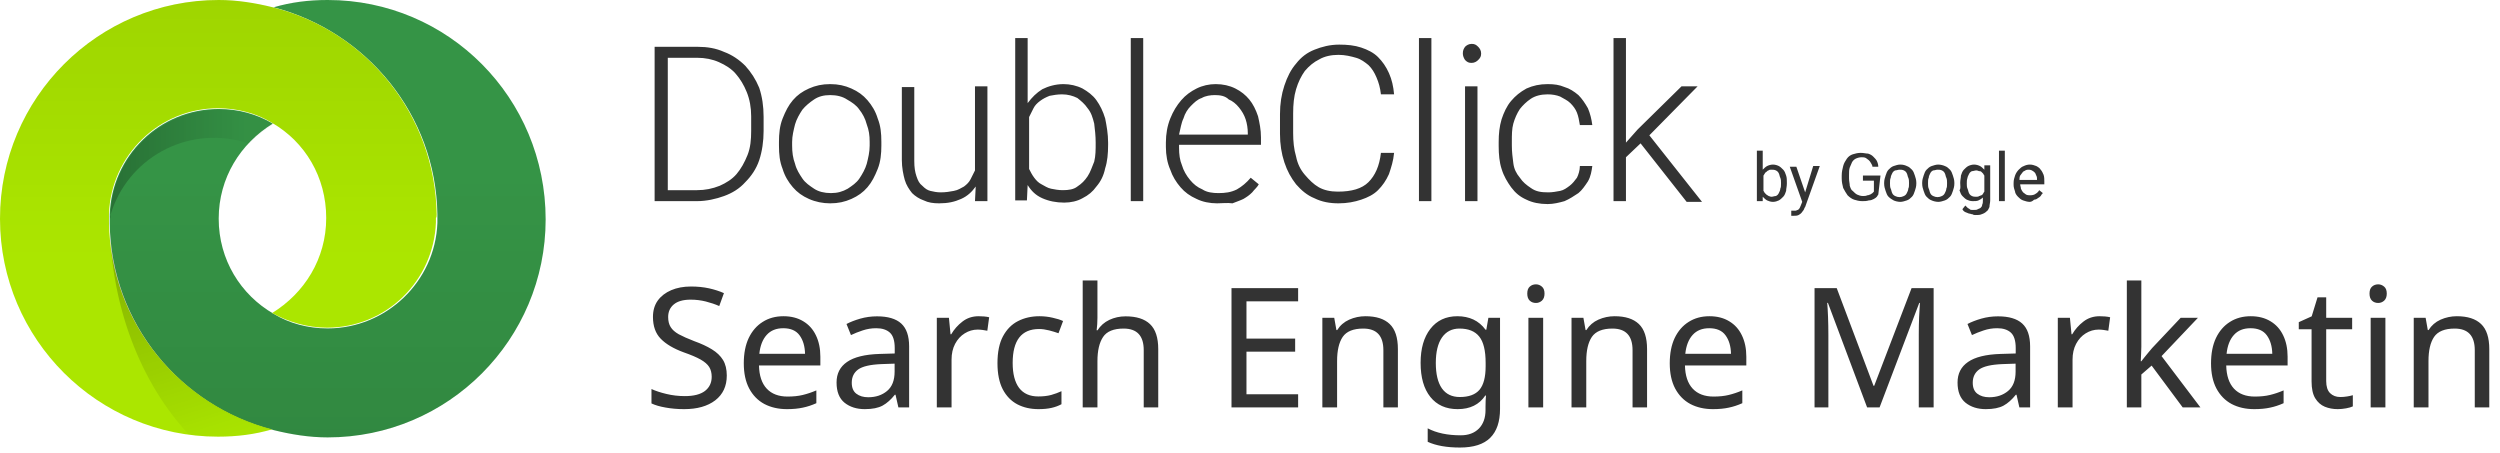
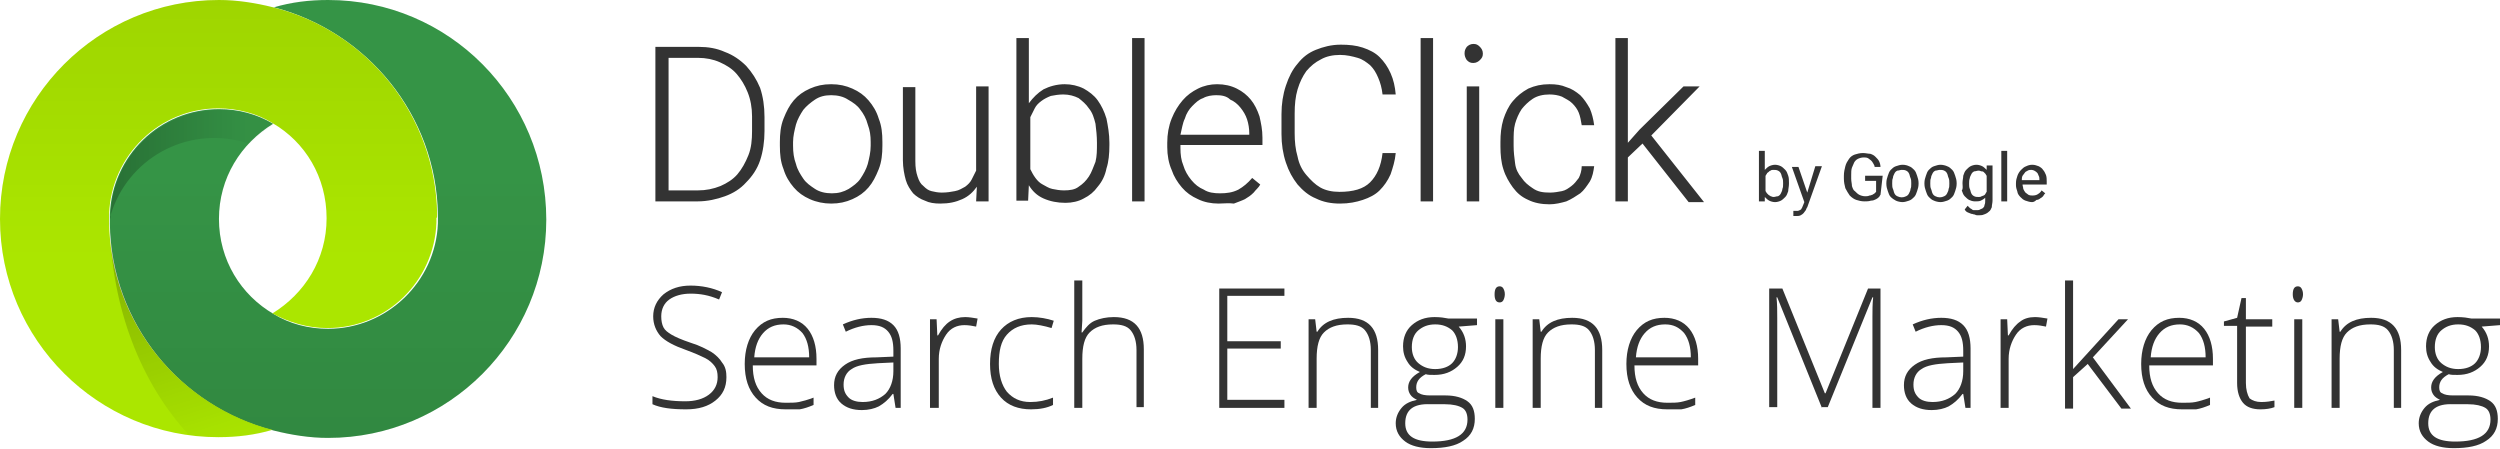
- <svg xmlns="http://www.w3.org/2000/svg" version="1.1" id="Слой_1" x="0px" y="0px" viewBox="0 0 341.8 61.8" enable-background="new 0 0 341.8 61.8" xml:space="preserve">
+ <svg xmlns="http://www.w3.org/2000/svg" version="1.1" id="Слой_1" x="0px" y="0px" viewBox="0 0 341.4 61.2" enable-background="new 0 0 341.4 61.2" xml:space="preserve">
  <g>
    <path fill="#333333" d="M89.5,27.5V6.4h5.9c1.3,0,2.5,0.2,3.6,0.7c1.1,0.4,2.1,1.1,2.9,1.9c0.8,0.9,1.4,1.8,1.9,3   c0.4,1.2,0.6,2.5,0.6,4v1.9c0,1.4-0.2,2.8-0.6,4c-0.4,1.2-1.1,2.2-1.9,3c-0.8,0.9-1.8,1.5-2.9,1.9c-1.1,0.4-2.4,0.7-3.7,0.7   L89.5,27.5L89.5,27.5L89.5,27.5L89.5,27.5z M91.3,7.9V26h4c1.1,0,2.1-0.2,3.1-0.6c0.9-0.4,1.7-0.9,2.3-1.6c0.6-0.7,1.1-1.6,1.5-2.6   c0.4-1,0.5-2.1,0.5-3.3v-2c0-1.2-0.2-2.3-0.6-3.3c-0.4-1-0.9-1.8-1.5-2.5c-0.6-0.7-1.4-1.2-2.3-1.6c-0.9-0.4-1.9-0.6-3-0.6   L91.3,7.9L91.3,7.9L91.3,7.9L91.3,7.9z M106.5,19.4c0-1.1,0.1-2.2,0.5-3.2c0.4-1,0.8-1.8,1.4-2.5c0.6-0.7,1.3-1.2,2.2-1.6   c0.9-0.4,1.8-0.6,2.9-0.6c1.1,0,2,0.2,2.9,0.6c0.9,0.4,1.6,0.9,2.2,1.6c0.6,0.7,1.1,1.5,1.4,2.5c0.4,1,0.5,2,0.5,3.2v0.5   c0,1.1-0.1,2.2-0.5,3.2c-0.4,1-0.8,1.8-1.4,2.5c-0.6,0.7-1.3,1.2-2.2,1.6c-0.9,0.4-1.8,0.6-2.9,0.6c-1,0-2-0.2-2.9-0.6   c-0.9-0.4-1.6-0.9-2.2-1.6c-0.6-0.7-1.1-1.5-1.4-2.5c-0.4-1-0.5-2-0.5-3.2L106.5,19.4L106.5,19.4z M108.3,19.9   c0,0.9,0.1,1.7,0.4,2.5c0.2,0.8,0.6,1.4,1,2c0.4,0.6,1,1,1.6,1.4c0.6,0.4,1.4,0.6,2.3,0.6c0.9,0,1.6-0.2,2.3-0.6   c0.6-0.4,1.2-0.8,1.6-1.4c0.4-0.6,0.8-1.3,1-2c0.2-0.8,0.4-1.6,0.4-2.5v-0.5c0-0.9-0.1-1.6-0.4-2.4c-0.2-0.8-0.6-1.5-1-2   c-0.4-0.6-1-1-1.7-1.4c-0.6-0.4-1.4-0.6-2.3-0.6s-1.6,0.2-2.2,0.6c-0.6,0.4-1.2,0.9-1.6,1.4c-0.4,0.6-0.8,1.3-1,2   c-0.2,0.8-0.4,1.6-0.4,2.4L108.3,19.9L108.3,19.9z M133.4,25.5c-0.5,0.7-1.1,1.3-2,1.7c-0.9,0.4-1.8,0.6-3,0.6   c-0.8,0-1.5-0.1-2.1-0.4c-0.6-0.2-1.2-0.6-1.6-1c-0.4-0.5-0.8-1.1-1-1.8c-0.2-0.7-0.4-1.7-0.4-2.7v-10h1.7v10.1   c0,0.9,0.1,1.5,0.3,2.1c0.2,0.6,0.4,1,0.8,1.3c0.4,0.4,0.7,0.6,1.1,0.7c0.4,0.1,0.9,0.2,1.4,0.2c0.7,0,1.3-0.1,1.8-0.2   c0.6-0.1,1-0.4,1.4-0.6c0.4-0.3,0.7-0.6,0.9-1c0.2-0.4,0.4-0.8,0.6-1.2V11.8h1.7v15.7h-1.7L133.4,25.5z M151.5,19.8   c0,1.2-0.1,2.3-0.4,3.2c-0.2,1-0.6,1.8-1.2,2.5c-0.5,0.7-1.1,1.2-1.9,1.6c-0.7,0.4-1.6,0.6-2.5,0.6c-1.1,0-2.1-0.2-3-0.6   c-0.9-0.4-1.5-1-2-1.8l-0.1,2.1h-1.6V5.2h1.7v8.9c0.6-0.8,1.2-1.4,2-1.9c0.8-0.4,1.8-0.7,2.9-0.7c0.9,0,1.8,0.2,2.6,0.6   c0.7,0.4,1.4,0.9,1.9,1.6c0.5,0.7,0.9,1.5,1.2,2.5c0.2,1,0.4,2.1,0.4,3.3L151.5,19.8L151.5,19.8L151.5,19.8L151.5,19.8z    M149.8,19.5c0-0.9-0.1-1.8-0.2-2.6c-0.2-0.8-0.4-1.5-0.9-2.1c-0.4-0.6-0.9-1-1.4-1.4c-0.6-0.3-1.3-0.5-2.1-0.5   c-0.6,0-1.2,0.1-1.7,0.2c-0.5,0.2-0.9,0.4-1.3,0.7c-0.4,0.3-0.7,0.6-0.9,1c-0.2,0.4-0.4,0.8-0.6,1.2v7.1c0.2,0.4,0.4,0.8,0.7,1.2   c0.3,0.4,0.6,0.7,1,0.9c0.4,0.2,0.8,0.5,1.3,0.6c0.5,0.1,1,0.2,1.6,0.2c0.8,0,1.5-0.1,2-0.5c0.6-0.4,1-0.8,1.4-1.4   c0.4-0.6,0.6-1.3,0.9-2c0.2-0.8,0.2-1.6,0.2-2.6L149.8,19.5z M156.3,27.5h-1.7V5.2h1.7V27.5z M166.4,27.8c-1,0-2-0.2-2.8-0.6   c-0.9-0.4-1.6-0.9-2.2-1.6c-0.6-0.7-1.1-1.5-1.4-2.4c-0.4-0.9-0.6-2-0.6-3.1v-0.6c0-1.2,0.2-2.3,0.6-3.3c0.4-1,0.9-1.8,1.5-2.5   c0.6-0.7,1.3-1.2,2.1-1.6c0.8-0.4,1.7-0.6,2.6-0.6c1,0,1.9,0.2,2.7,0.6c0.8,0.4,1.4,0.9,1.9,1.5c0.5,0.6,0.9,1.4,1.2,2.3   c0.2,0.9,0.4,1.8,0.4,2.9v1h-11.2v0.4c0,0.9,0.1,1.7,0.4,2.4c0.2,0.7,0.6,1.4,1.1,2c0.5,0.6,1,1,1.7,1.3c0.6,0.4,1.4,0.5,2.2,0.5   c0.9,0,1.7-0.1,2.5-0.5c0.7-0.4,1.3-0.9,1.9-1.6l1.1,0.9c-0.2,0.4-0.6,0.7-0.9,1.1c-0.4,0.4-0.7,0.6-1.2,0.9   c-0.4,0.2-1,0.4-1.5,0.6C167.8,27.7,167.1,27.8,166.4,27.8z M166.1,13c-0.6,0-1.3,0.1-1.8,0.4c-0.6,0.2-1,0.6-1.5,1.1   c-0.4,0.4-0.8,1-1,1.7c-0.3,0.6-0.4,1.4-0.6,2.2h9.4v-0.2c0-0.6-0.1-1.3-0.3-1.9c-0.2-0.6-0.5-1.1-0.9-1.6   c-0.4-0.5-0.9-0.9-1.4-1.1C167.5,13.1,166.8,13,166.1,13z M190.6,20.9c-0.1,1.1-0.4,2-0.7,2.9c-0.4,0.9-0.9,1.6-1.5,2.2   c-0.6,0.6-1.4,1-2.3,1.3c-0.9,0.3-1.9,0.5-3.1,0.5c-1.2,0-2.3-0.2-3.3-0.7c-1-0.4-1.8-1.1-2.5-1.9c-0.7-0.9-1.2-1.8-1.6-3   c-0.4-1.2-0.6-2.5-0.6-3.9v-2.7c0-1.4,0.2-2.7,0.6-3.9c0.4-1.2,0.9-2.2,1.6-3c0.7-0.9,1.5-1.5,2.5-1.9c1-0.4,2.1-0.7,3.4-0.7   c1.1,0,2.1,0.1,3,0.4c0.9,0.3,1.7,0.7,2.3,1.3c0.6,0.6,1.1,1.3,1.5,2.2c0.4,0.9,0.6,1.8,0.7,2.9h-1.8c-0.1-0.9-0.3-1.6-0.6-2.3   c-0.3-0.7-0.6-1.2-1.1-1.7c-0.5-0.4-1-0.8-1.7-1c-0.7-0.2-1.5-0.4-2.4-0.4c-1,0-1.9,0.2-2.6,0.6c-0.8,0.4-1.4,0.9-2,1.6   c-0.5,0.7-0.9,1.5-1.2,2.5c-0.3,1-0.4,2.1-0.4,3.3v2.7c0,1.1,0.1,2.2,0.4,3.2c0.2,1,0.6,1.8,1.2,2.5c0.6,0.7,1.2,1.3,1.9,1.7   c0.7,0.4,1.6,0.6,2.6,0.6c1.9,0,3.3-0.4,4.2-1.3c0.9-0.9,1.5-2.2,1.7-4L190.6,20.9L190.6,20.9L190.6,20.9z M195.7,27.5H194V5.2h1.7   V27.5z M200,7.3c0-0.4,0.1-0.6,0.3-0.9c0.2-0.2,0.5-0.4,0.9-0.4c0.4,0,0.6,0.1,0.9,0.4c0.2,0.2,0.4,0.5,0.4,0.9   c0,0.4-0.1,0.6-0.4,0.9c-0.2,0.2-0.5,0.4-0.9,0.4c-0.4,0-0.6-0.1-0.9-0.4C200.1,7.9,200,7.6,200,7.3z M202,27.5h-1.7V11.8h1.7V27.5   z M211.7,26.3c0.5,0,1.1-0.1,1.6-0.2c0.5-0.1,0.9-0.4,1.3-0.7c0.4-0.3,0.7-0.7,1-1.1c0.2-0.4,0.4-1,0.4-1.6h1.7   c-0.1,0.7-0.2,1.4-0.6,2.1c-0.4,0.6-0.8,1.2-1.3,1.6c-0.6,0.4-1.2,0.8-1.9,1.1c-0.7,0.2-1.5,0.4-2.3,0.4c-1.1,0-2.1-0.2-2.9-0.6   c-0.9-0.4-1.5-0.9-2.1-1.7c-0.5-0.7-1-1.5-1.3-2.5c-0.3-0.9-0.4-2-0.4-3.1v-0.6c0-1.1,0.1-2.1,0.4-3.1c0.3-0.9,0.7-1.8,1.3-2.5   c0.6-0.7,1.2-1.2,2.1-1.7c0.9-0.4,1.8-0.6,2.9-0.6c0.9,0,1.6,0.1,2.3,0.4c0.7,0.2,1.3,0.6,1.9,1.1c0.5,0.5,0.9,1.1,1.3,1.8   c0.3,0.7,0.5,1.5,0.6,2.3H216c-0.1-0.6-0.2-1.2-0.4-1.7c-0.2-0.5-0.5-0.9-0.9-1.3c-0.4-0.4-0.9-0.6-1.4-0.9   c-0.5-0.2-1.1-0.3-1.7-0.3c-0.9,0-1.7,0.2-2.3,0.6c-0.6,0.4-1.1,0.9-1.5,1.4c-0.4,0.6-0.7,1.3-0.9,2c-0.2,0.7-0.2,1.6-0.2,2.4v0.6   c0,0.9,0.1,1.6,0.2,2.4s0.4,1.4,0.9,2c0.4,0.6,0.9,1,1.5,1.4C210,26.2,210.7,26.3,211.7,26.3L211.7,26.3z M224.3,19.6l-2,1.9v6   h-1.7V5.2h1.7v14.3l1.6-1.8l6-5.9h2.2l-6.6,6.7l7.2,9.1h-2.1L224.3,19.6z" />
    <g>
      <path fill="#369647" d="M44.8,0c-2.6,0-5,0.3-7.4,1c12.7,3.3,22.2,14.7,22.4,28.3v1.2c-0.3,8-7,14.4-15,14.4c-2.7,0-5.3-0.7-7.4-2    c-4.5-2.6-7.5-7.4-7.5-13c0-5.6,3-10.3,7.4-13c-2.2-1.3-4.7-2-7.4-2c-8.1,0-14.6,6.4-14.9,14.4v1.2c0.2,13.7,9.7,25.1,22.4,28.3    c2.4,0.6,4.9,1,7.4,1c16.5,0,29.8-13.4,29.8-29.8C74.6,13.4,61.3,0,44.8,0L44.8,0z" />
      <path fill="#AEEA00" d="M59.7,29.3C59.5,15.6,50,4.2,37.3,1c-2.4-0.6-4.9-1-7.4-1C13.4,0,0,13.4,0,29.9    c0,16.5,13.4,29.8,29.8,29.8c2.6,0,5-0.3,7.4-1c-12.6-3.3-22.1-14.6-22.3-28.3v-1.2c0.3-8,6.9-14.4,14.9-14.4c2.7,0,5.3,0.7,7.4,2    c4.5,2.6,7.4,7.4,7.4,13s-3,10.3-7.4,13c2.2,1.2,4.8,2,7.5,2c8.1,0,14.6-6.4,14.9-14.4v-0.6C59.7,29.7,59.7,29.5,59.7,29.3z" />
      <linearGradient id="SVGID_1_" gradientUnits="userSpaceOnUse" x1="-456.285" y1="48.244" x2="-456.285" y2="81.292" gradientTransform="matrix(1.8 0 0 1.8 851.1506 -86.668)">
        <stop offset="0" style="stop-color:#000000;stop-opacity:0.6" />
        <stop offset="0.6" style="stop-color:#000000;stop-opacity:0.1" />
      </linearGradient>
      <path opacity="0.15" fill="url(#SVGID_1_)" enable-background="new    " d="M59.7,29.3C59.5,15.6,50,4.2,37.3,1    c-2.4-0.6-4.9-1-7.4-1C13.4,0,0,13.4,0,29.9c0,16.5,13.4,29.8,29.8,29.8c2.6,0,5-0.3,7.4-1c-12.6-3.3-22.1-14.6-22.3-28.3v-1.2    c0.3-8,6.9-14.4,14.9-14.4c2.7,0,5.3,0.7,7.4,2c4.5,2.6,7.4,7.4,7.4,13s-3,10.3-7.4,13c2.2,1.2,4.8,2,7.5,2    c8.1,0,14.6-6.4,14.9-14.4v-0.6C59.7,29.7,59.7,29.5,59.7,29.3z" />
      <linearGradient id="SVGID_2_" gradientUnits="userSpaceOnUse" x1="-447.954" y1="81.135" x2="-447.954" y2="48.116" gradientTransform="matrix(1.8 0 0 1.8 851.1506 -86.668)">
        <stop offset="0" style="stop-color:#000000;stop-opacity:0.6" />
        <stop offset="0.6" style="stop-color:#000000;stop-opacity:0.1" />
      </linearGradient>
      <path opacity="0.15" fill="url(#SVGID_2_)" enable-background="new    " d="M44.8,0c-2.6,0-5,0.3-7.4,1    c12.7,3.3,22.2,14.7,22.4,28.3v1.2c-0.3,8-7,14.4-15,14.4c-2.7,0-5.3-0.7-7.4-2c-4.5-2.6-7.5-7.4-7.5-13c0-5.6,3-10.3,7.4-13    c-2.2-1.3-4.7-2-7.4-2c-8.1,0-14.6,6.4-14.9,14.4v1.2c0.2,13.7,9.7,25.1,22.4,28.3c2.4,0.6,4.9,1,7.4,1    c16.5,0,29.8-13.4,29.8-29.8C74.6,13.4,61.3,0,44.8,0L44.8,0z" />
      <linearGradient id="SVGID_3_" gradientUnits="userSpaceOnUse" x1="-460.511" y1="67.864" x2="-454.884" y2="85.957" gradientTransform="matrix(1.8 0 0 1.8 851.1506 -86.668)">
        <stop offset="0" style="stop-color:#000000;stop-opacity:0.5" />
        <stop offset="0.75" style="stop-color:#000000;stop-opacity:3.000000e-02" />
      </linearGradient>
      <path opacity="0.4" fill="url(#SVGID_3_)" enable-background="new    " d="M37.3,58.7C24.7,55.5,15.2,44.1,15,30.4v-0.1v0.2    c0.2,11.6,4.3,21.9,10.8,28.9c1.4,0.2,2.7,0.3,4.1,0.3C32.4,59.7,35,59.4,37.3,58.7z" />
      <linearGradient id="SVGID_4_" gradientUnits="userSpaceOnUse" x1="-463.87" y1="60.603" x2="-447.61" y2="60.603" gradientTransform="matrix(1.8 0 0 1.8 851.1506 -86.668)">
        <stop offset="0" style="stop-color:#000000;stop-opacity:0.9" />
        <stop offset="0.6" style="stop-color:#000000;stop-opacity:0.1" />
      </linearGradient>
      <path opacity="0.25" fill="url(#SVGID_4_)" enable-background="new    " d="M15.1,29.4c2.3-7.7,10.3-12.2,18.2-10    c0.2,0.1,0.6,0.2,0.8,0.2c1-1,2.1-1.9,3.3-2.6c-2.2-1.3-4.7-2-7.4-2C21.9,15,15.3,21.4,15.1,29.4l0,0.5C15,29.7,15,29.5,15.1,29.4    z" />
    </g>
    <g>
      <path fill="#333333" d="M244.3,25.1c0,0.4-0.1,0.7-0.1,1c-0.1,0.3-0.2,0.6-0.4,0.8c-0.2,0.2-0.4,0.4-0.6,0.5    c-0.2,0.1-0.5,0.2-0.8,0.2c-0.3,0-0.6-0.1-0.8-0.2c-0.2-0.1-0.4-0.3-0.6-0.5l0,0.6h-0.8v-6.9h0.8v2.6c0.2-0.2,0.4-0.4,0.6-0.5    c0.2-0.1,0.5-0.2,0.8-0.2c0.3,0,0.6,0.1,0.8,0.2c0.2,0.1,0.4,0.3,0.6,0.5c0.2,0.2,0.3,0.5,0.4,0.8c0.1,0.3,0.1,0.6,0.1,1    L244.3,25.1L244.3,25.1L244.3,25.1z M243.5,25c0-0.2,0-0.5-0.1-0.7c-0.1-0.2-0.1-0.4-0.2-0.6c-0.1-0.2-0.2-0.3-0.4-0.4    c-0.2-0.1-0.4-0.1-0.6-0.1c-0.2,0-0.3,0-0.4,0.1c-0.1,0-0.2,0.1-0.3,0.2c-0.1,0.1-0.2,0.1-0.2,0.2c-0.1,0.1-0.1,0.2-0.2,0.3v2.1    c0.1,0.1,0.1,0.2,0.2,0.3l0.2,0.2c0.1,0.1,0.2,0.1,0.3,0.2c0.1,0,0.2,0.1,0.4,0.1c0.2,0,0.4-0.1,0.6-0.1c0.2-0.1,0.3-0.2,0.4-0.4    c0.1-0.2,0.2-0.4,0.2-0.6c0.1-0.2,0.1-0.4,0.1-0.7L243.5,25L243.5,25z M246.8,26.3l1.1-3.6h0.9l-2,5.6c-0.1,0.1-0.1,0.2-0.2,0.4    c-0.1,0.1-0.2,0.3-0.3,0.4c-0.1,0.1-0.2,0.2-0.4,0.3c-0.2,0.1-0.4,0.1-0.6,0.1h-0.1c-0.1,0-0.1,0-0.1,0c-0.1,0-0.1,0-0.1,0    c0,0-0.1,0-0.1,0v-0.7h0.2c0.1,0,0.3,0,0.4,0c0.1,0,0.2-0.1,0.3-0.1c0.1-0.1,0.2-0.1,0.2-0.2c0.1-0.1,0.1-0.2,0.2-0.4l0.2-0.5    l-1.7-4.8h0.9L246.8,26.3L246.8,26.3z M256.8,26.6c-0.1,0.1-0.1,0.2-0.2,0.3c-0.1,0.1-0.2,0.2-0.4,0.3c-0.2,0.1-0.4,0.2-0.7,0.2    c-0.3,0.1-0.6,0.1-0.9,0.1c-0.4,0-0.8-0.1-1.1-0.2c-0.3-0.1-0.6-0.3-0.9-0.6c-0.2-0.3-0.4-0.6-0.6-1c-0.1-0.4-0.2-0.8-0.2-1.3V24    c0-0.5,0.1-0.9,0.2-1.3c0.1-0.4,0.3-0.7,0.5-1c0.2-0.3,0.5-0.5,0.8-0.6c0.3-0.1,0.7-0.2,1.1-0.2c0.4,0,0.7,0.1,1,0.1    c0.3,0.1,0.5,0.2,0.7,0.4c0.2,0.2,0.4,0.4,0.5,0.6c0.1,0.2,0.2,0.5,0.2,0.8H256c0-0.2-0.1-0.3-0.2-0.5c-0.1-0.2-0.2-0.3-0.3-0.4    c-0.1-0.1-0.3-0.2-0.4-0.3c-0.2-0.1-0.4-0.1-0.6-0.1c-0.3,0-0.6,0.1-0.8,0.2c-0.2,0.1-0.4,0.3-0.5,0.5c-0.1,0.2-0.2,0.5-0.3,0.7    c-0.1,0.3-0.1,0.6-0.1,1v0.5c0,0.4,0.1,0.7,0.1,1c0.1,0.3,0.2,0.6,0.4,0.7c0.2,0.2,0.4,0.4,0.6,0.5c0.2,0.1,0.5,0.2,0.8,0.2    c0.2,0,0.4,0,0.6-0.1c0.2,0,0.3-0.1,0.4-0.1c0.1-0.1,0.2-0.1,0.3-0.2c0.1-0.1,0.1-0.1,0.2-0.2v-1.5h-1.5v-0.7h2.4L256.8,26.6    L256.8,26.6L256.8,26.6z M257.6,25c0-0.4,0.1-0.7,0.2-1c0.1-0.3,0.2-0.6,0.4-0.8c0.2-0.2,0.4-0.4,0.7-0.5c0.3-0.1,0.6-0.2,0.9-0.2    c0.4,0,0.7,0.1,0.9,0.2c0.3,0.1,0.5,0.3,0.7,0.5c0.2,0.2,0.3,0.5,0.4,0.8c0.1,0.3,0.2,0.6,0.2,1v0.1c0,0.4-0.1,0.7-0.2,1    c-0.1,0.3-0.2,0.6-0.4,0.8c-0.2,0.2-0.4,0.4-0.7,0.5c-0.3,0.1-0.6,0.2-0.9,0.2s-0.7-0.1-0.9-0.2c-0.2-0.1-0.5-0.3-0.7-0.5    c-0.2-0.2-0.3-0.5-0.4-0.8c-0.1-0.3-0.2-0.6-0.2-1L257.6,25L257.6,25L257.6,25z M258.4,25.1c0,0.2,0,0.5,0.1,0.7    c0.1,0.2,0.1,0.4,0.2,0.6c0.1,0.2,0.2,0.3,0.4,0.4c0.4,0.2,0.8,0.2,1.2,0c0.2-0.1,0.3-0.2,0.4-0.4c0.1-0.2,0.2-0.4,0.2-0.6    c0.1-0.2,0.1-0.4,0.1-0.7V25c0-0.2,0-0.5-0.1-0.7c-0.1-0.2-0.1-0.4-0.2-0.6c-0.1-0.2-0.2-0.3-0.4-0.4c-0.2-0.1-0.4-0.1-0.6-0.1    c-0.2,0-0.4,0.1-0.6,0.1c-0.2,0.1-0.3,0.2-0.4,0.4c-0.1,0.2-0.2,0.4-0.2,0.6c-0.1,0.2-0.1,0.4-0.1,0.7V25.1z M262.8,25    c0-0.4,0.1-0.7,0.2-1c0.1-0.3,0.2-0.6,0.4-0.8c0.2-0.2,0.4-0.4,0.7-0.5c0.3-0.1,0.6-0.2,0.9-0.2c0.3,0,0.7,0.1,0.9,0.2    c0.3,0.1,0.5,0.3,0.7,0.5c0.2,0.2,0.3,0.5,0.4,0.8c0.1,0.3,0.2,0.6,0.2,1v0.1c0,0.4-0.1,0.7-0.2,1c-0.1,0.3-0.2,0.6-0.4,0.8    c-0.2,0.2-0.4,0.4-0.7,0.5c-0.3,0.1-0.6,0.2-0.9,0.2c-0.3,0-0.7-0.1-0.9-0.2c-0.3-0.1-0.5-0.3-0.7-0.5c-0.2-0.2-0.3-0.5-0.4-0.8    c-0.1-0.3-0.2-0.6-0.2-1L262.8,25L262.8,25L262.8,25z M263.6,25.1c0,0.2,0,0.5,0.1,0.7c0.1,0.2,0.1,0.4,0.2,0.6    c0.1,0.2,0.2,0.3,0.4,0.4c0.4,0.2,0.8,0.2,1.2,0c0.2-0.1,0.3-0.2,0.4-0.4c0.1-0.2,0.2-0.4,0.2-0.6c0.1-0.2,0.1-0.4,0.1-0.7V25    c0-0.2,0-0.5-0.1-0.7c-0.1-0.2-0.1-0.4-0.2-0.6c-0.1-0.2-0.2-0.3-0.4-0.4c-0.2-0.1-0.4-0.1-0.6-0.1s-0.4,0.1-0.6,0.1    c-0.2,0.1-0.3,0.2-0.4,0.4c-0.1,0.2-0.2,0.4-0.2,0.6c-0.1,0.2-0.1,0.4-0.1,0.7V25.1z M268,25c0-0.4,0.1-0.7,0.1-1    c0.1-0.3,0.2-0.6,0.4-0.8c0.2-0.2,0.4-0.4,0.6-0.5c0.2-0.1,0.5-0.2,0.8-0.2s0.6,0.1,0.8,0.2c0.2,0.1,0.4,0.3,0.6,0.5l0-0.6h0.8    v4.8c0,0.3-0.1,0.6-0.1,0.9c-0.1,0.2-0.2,0.5-0.4,0.6c-0.2,0.2-0.4,0.3-0.7,0.4c-0.2,0.1-0.5,0.1-0.8,0.1c-0.1,0-0.3,0-0.4-0.1    c-0.2,0-0.3-0.1-0.5-0.1c-0.2-0.1-0.3-0.1-0.5-0.2c-0.2-0.1-0.3-0.2-0.4-0.4l0.4-0.5c0.1,0.1,0.2,0.2,0.3,0.3    c0.1,0.1,0.2,0.1,0.3,0.2c0.1,0.1,0.2,0.1,0.3,0.1c0.1,0,0.2,0,0.3,0c0.2,0,0.4,0,0.5-0.1c0.2-0.1,0.3-0.1,0.4-0.2    c0.1-0.1,0.2-0.2,0.2-0.4c0.1-0.2,0.1-0.4,0.1-0.6V27c-0.2,0.2-0.4,0.3-0.6,0.4c-0.2,0.1-0.5,0.1-0.8,0.1c-0.3,0-0.6-0.1-0.8-0.2    c-0.2-0.1-0.4-0.3-0.6-0.5c-0.2-0.2-0.3-0.5-0.4-0.8C268.1,25.8,268,25.4,268,25L268,25z M268.9,25.1c0,0.2,0,0.5,0.1,0.7    c0.1,0.2,0.1,0.4,0.2,0.6c0.1,0.2,0.2,0.3,0.4,0.4c0.2,0.1,0.4,0.1,0.6,0.1c0.1,0,0.3,0,0.4-0.1c0.1,0,0.2-0.1,0.3-0.1    c0.1-0.1,0.2-0.1,0.2-0.2c0.1-0.1,0.1-0.2,0.2-0.3V24c-0.1-0.1-0.1-0.2-0.2-0.3c-0.1-0.1-0.2-0.2-0.2-0.2    c-0.1-0.1-0.2-0.1-0.3-0.1c-0.1,0-0.2-0.1-0.4-0.1c-0.2,0-0.4,0.1-0.6,0.1c-0.2,0.1-0.3,0.2-0.4,0.4c-0.1,0.2-0.2,0.4-0.2,0.5    C268.9,24.6,268.9,24.8,268.9,25.1L268.9,25.1L268.9,25.1z M274.1,27.5h-0.8v-6.9h0.8V27.5z M277.5,27.6c-0.3,0-0.6-0.1-0.9-0.2    c-0.3-0.1-0.5-0.3-0.7-0.5c-0.2-0.2-0.4-0.5-0.4-0.7c-0.1-0.3-0.2-0.6-0.2-0.9V25c0-0.4,0.1-0.7,0.2-1c0.1-0.3,0.3-0.6,0.5-0.8    c0.2-0.2,0.4-0.4,0.7-0.5c0.2-0.1,0.5-0.2,0.8-0.2c0.4,0,0.6,0.1,0.9,0.2c0.2,0.1,0.5,0.3,0.6,0.5c0.2,0.2,0.3,0.5,0.4,0.7    c0.1,0.3,0.1,0.6,0.1,0.9v0.4h-3.3c0,0.2,0.1,0.4,0.1,0.6c0.1,0.2,0.2,0.4,0.3,0.5c0.1,0.1,0.3,0.2,0.4,0.3    c0.2,0.1,0.4,0.1,0.6,0.1c0.3,0,0.6-0.1,0.7-0.2c0.2-0.1,0.4-0.3,0.5-0.5l0.5,0.4c-0.1,0.1-0.2,0.2-0.3,0.4    c-0.1,0.1-0.2,0.2-0.4,0.3c-0.1,0.1-0.3,0.2-0.5,0.2C277.9,27.5,277.7,27.6,277.5,27.6L277.5,27.6z M277.4,23.2    c-0.2,0-0.3,0-0.5,0.1c-0.1,0.1-0.3,0.1-0.4,0.3c-0.1,0.1-0.2,0.3-0.3,0.4c-0.1,0.2-0.1,0.4-0.1,0.6h2.4v-0.1c0-0.2,0-0.3-0.1-0.5    c-0.1-0.2-0.1-0.3-0.2-0.4c-0.1-0.1-0.2-0.2-0.4-0.3C277.8,23.3,277.6,23.2,277.4,23.2L277.4,23.2z" />
    </g>
-     <text transform="matrix(1 0 0 1 87.8975 55.7026)" fill="#333333" font-family="'OpenSans-Light'" font-size="22.848px">Search Engine Marketing</text>
+     <g>
+       <path fill="#333333" d="M99.2,51.5c0,1.4-0.5,2.4-1.5,3.2c-1,0.8-2.3,1.2-4,1.2c-2,0-3.5-0.2-4.6-0.7v-1.1    c1.2,0.5,2.7,0.7,4.5,0.7c1.3,0,2.4-0.3,3.2-0.9c0.8-0.6,1.2-1.4,1.2-2.4c0-0.6-0.1-1.1-0.4-1.5c-0.3-0.4-0.7-0.8-1.3-1.1    c-0.6-0.3-1.5-0.7-2.6-1.1c-1.7-0.6-2.8-1.2-3.5-1.9c-0.6-0.7-1-1.6-1-2.7c0-1.2,0.5-2.2,1.4-3c1-0.8,2.2-1.2,3.7-1.2    c1.5,0,3,0.3,4.3,0.9l-0.4,1c-1.4-0.6-2.6-0.8-3.9-0.8c-1.2,0-2.2,0.3-2.9,0.8s-1.1,1.3-1.1,2.3c0,0.6,0.1,1.1,0.3,1.5    s0.6,0.7,1.1,1c0.5,0.3,1.4,0.7,2.6,1.1c1.3,0.4,2.2,0.9,2.9,1.3c0.6,0.4,1.1,0.9,1.4,1.4C99.1,50.1,99.2,50.8,99.2,51.5z" />
+       <path fill="#333333" d="M107.3,55.9c-1.8,0-3.1-0.5-4.1-1.6c-1-1.1-1.5-2.6-1.5-4.6c0-1.9,0.5-3.5,1.4-4.6c1-1.2,2.2-1.7,3.8-1.7    c1.4,0,2.6,0.5,3.4,1.5c0.8,1,1.2,2.4,1.2,4.1v0.9h-8.7c0,1.7,0.4,2.9,1.2,3.8c0.8,0.9,1.9,1.3,3.3,1.3c0.7,0,1.3,0,1.8-0.1    s1.2-0.3,2-0.6v1c-0.7,0.3-1.3,0.5-1.9,0.6C108.6,55.9,108,55.9,107.3,55.9z M107,44.3c-1.2,0-2.1,0.4-2.8,1.2    c-0.7,0.8-1.1,1.9-1.2,3.3h7.5c0-1.4-0.3-2.5-0.9-3.3C108.9,44.7,108,44.3,107,44.3z" />
+       <path fill="#333333" d="M122.3,55.7l-0.3-1.9h-0.1c-0.6,0.8-1.2,1.3-1.9,1.7c-0.6,0.3-1.4,0.5-2.3,0.5c-1.2,0-2.1-0.3-2.8-0.9    c-0.7-0.6-1-1.5-1-2.5c0-1.2,0.5-2.1,1.5-2.8s2.4-1,4.3-1l2.3-0.1v-0.8c0-1.2-0.2-2-0.7-2.6c-0.5-0.6-1.2-0.9-2.3-0.9    c-1.1,0-2.3,0.3-3.5,0.9l-0.4-1c1.3-0.6,2.6-0.9,3.9-0.9c1.3,0,2.3,0.3,3,1c0.7,0.7,1,1.8,1,3.2v8.1H122.3z M117.8,54.9    c1.3,0,2.3-0.4,3.1-1.1c0.7-0.7,1.1-1.8,1.1-3.1v-1.2l-2.1,0.1c-1.7,0.1-2.9,0.3-3.6,0.8c-0.7,0.4-1.1,1.2-1.1,2.1    c0,0.8,0.2,1.3,0.7,1.8C116.3,54.7,117,54.9,117.8,54.9z" />
+       <path fill="#333333" d="M131.8,43.3c0.5,0,1.1,0.1,1.7,0.2l-0.2,1.1c-0.5-0.1-1-0.2-1.6-0.2c-1,0-1.9,0.4-2.5,1.3s-1,2-1,3.3v6.7    H127V43.6h0.9l0.1,2.2h0.1c0.5-0.9,1-1.5,1.6-1.9C130.3,43.5,131,43.3,131.8,43.3z" />
+       <path fill="#333333" d="M140.8,55.9c-1.7,0-3.1-0.5-4.1-1.6c-1-1.1-1.5-2.6-1.5-4.6c0-2,0.5-3.6,1.5-4.7c1-1.1,2.4-1.7,4.2-1.7    c1,0,2.1,0.2,3,0.5l-0.3,1c-1-0.3-2-0.5-2.7-0.5c-1.5,0-2.6,0.5-3.4,1.4s-1.1,2.2-1.1,4c0,1.6,0.4,2.9,1.1,3.8    c0.8,0.9,1.8,1.4,3.2,1.4c1.1,0,2.1-0.2,3.1-0.6v1C143,55.7,142,55.9,140.8,55.9z" />
+       <path fill="#333333" d="M155.2,55.7v-7.9c0-1.2-0.3-2.1-0.8-2.7c-0.5-0.6-1.3-0.8-2.4-0.8c-1.5,0-2.5,0.4-3.2,1.1s-1,1.9-1,3.6    v6.7h-1.1V38.3h1.1v5.5l-0.1,1.6h0.1c0.5-0.7,1-1.3,1.7-1.6c0.7-0.3,1.6-0.5,2.6-0.5c2.8,0,4.1,1.5,4.1,4.4v7.9H155.2z" />
+       <path fill="#333333" d="M175.4,55.7h-8.9V39.4h8.9v1h-7.8v6.2h7.3v1h-7.3v7h7.8V55.7z" />
+       <path fill="#333333" d="M187.2,55.7v-7.9c0-1.2-0.3-2.1-0.8-2.7c-0.5-0.6-1.3-0.8-2.4-0.8c-1.5,0-2.5,0.4-3.2,1.1s-1,1.9-1,3.6    v6.7h-1.1V43.6h0.9l0.2,1.7h0.1c0.8-1.3,2.2-1.9,4.2-1.9c2.8,0,4.1,1.5,4.1,4.4v7.9H187.2z" />
+       <path fill="#333333" d="M201.7,43.6v0.8l-2.5,0.2c0.7,0.8,1,1.7,1,2.7c0,1.2-0.4,2.1-1.2,2.8c-0.8,0.7-1.8,1.1-3.1,1.1    c-0.6,0-0.9,0-1.2-0.1c-0.4,0.2-0.8,0.5-1,0.8c-0.2,0.3-0.3,0.6-0.3,1c0,0.4,0.1,0.7,0.4,0.8c0.3,0.2,0.8,0.3,1.5,0.3h2.1    c1.3,0,2.3,0.3,3,0.8c0.7,0.5,1,1.3,1,2.4c0,1.3-0.5,2.3-1.6,3c-1,0.7-2.5,1-4.4,1c-1.5,0-2.7-0.3-3.5-0.9s-1.3-1.4-1.3-2.5    c0-0.8,0.3-1.5,0.8-2.1s1.2-0.9,2.1-1.1c-0.4-0.2-0.7-0.4-0.9-0.7c-0.2-0.3-0.3-0.6-0.3-1c0-0.8,0.5-1.5,1.6-2.1    c-0.7-0.3-1.3-0.7-1.7-1.4c-0.4-0.6-0.6-1.3-0.6-2.1c0-1.2,0.4-2.2,1.2-2.9c0.8-0.7,1.8-1.1,3.1-1.1c0.8,0,1.4,0.1,1.9,0.2H201.7z     M191.9,57.8c0,1.7,1.2,2.5,3.7,2.5c3.2,0,4.8-1,4.8-3c0-0.7-0.2-1.3-0.7-1.6c-0.5-0.3-1.3-0.5-2.4-0.5h-2    C193,55.1,191.9,56,191.9,57.8z M192.8,47.4c0,0.9,0.3,1.7,0.9,2.2c0.6,0.5,1.3,0.8,2.3,0.8c1,0,1.8-0.3,2.3-0.8    c0.5-0.5,0.8-1.3,0.8-2.2c0-1-0.3-1.8-0.8-2.3c-0.6-0.5-1.3-0.8-2.3-0.8c-1,0-1.7,0.3-2.3,0.8C193.1,45.6,192.8,46.4,192.8,47.4z" />
+       <path fill="#333333" d="M204.1,40.2c0-0.7,0.2-1.1,0.7-1.1c0.2,0,0.4,0.1,0.5,0.3s0.2,0.4,0.2,0.8c0,0.3-0.1,0.6-0.2,0.8    s-0.3,0.3-0.5,0.3C204.3,41.3,204.1,40.9,204.1,40.2z M205.3,55.7h-1.1V43.6h1.1V55.7z" />
+       <path fill="#333333" d="M217.8,55.7v-7.9c0-1.2-0.3-2.1-0.8-2.7c-0.5-0.6-1.3-0.8-2.4-0.8c-1.5,0-2.5,0.4-3.2,1.1s-1,1.9-1,3.6    v6.7h-1.1V43.6h0.9l0.2,1.7h0.1c0.8-1.3,2.2-1.9,4.2-1.9c2.8,0,4.1,1.5,4.1,4.4v7.9H217.8z" />
+       <path fill="#333333" d="M227.7,55.9c-1.8,0-3.1-0.5-4.1-1.6c-1-1.1-1.5-2.6-1.5-4.6c0-1.9,0.5-3.5,1.4-4.6c1-1.2,2.2-1.7,3.8-1.7    c1.4,0,2.6,0.5,3.4,1.5c0.8,1,1.2,2.4,1.2,4.1v0.9h-8.7c0,1.7,0.4,2.9,1.2,3.8c0.8,0.9,1.9,1.3,3.3,1.3c0.7,0,1.3,0,1.8-0.1    s1.2-0.3,2-0.6v1c-0.7,0.3-1.3,0.5-1.9,0.6C229.1,55.9,228.4,55.9,227.7,55.9z M227.4,44.3c-1.2,0-2.1,0.4-2.8,1.2    c-0.7,0.8-1.1,1.9-1.2,3.3h7.5c0-1.4-0.3-2.5-0.9-3.3C229.3,44.7,228.5,44.3,227.4,44.3z" />
+       <path fill="#333333" d="M248.8,55.7l-6.1-15.1h-0.1c0.1,0.9,0.1,1.9,0.1,2.8v12.2h-1.1V39.4h1.8l5.8,14.3h0.1l5.8-14.3h1.7v16.3    h-1.1V43.3c0-0.9,0-1.8,0.1-2.7h-0.1l-6.1,15H248.8z" />
+       <path fill="#333333" d="M268.4,55.7l-0.3-1.9H268c-0.6,0.8-1.2,1.3-1.9,1.7c-0.6,0.3-1.4,0.5-2.3,0.5c-1.2,0-2.1-0.3-2.8-0.9    c-0.7-0.6-1-1.5-1-2.5c0-1.2,0.5-2.1,1.5-2.8s2.4-1,4.3-1l2.3-0.1v-0.8c0-1.2-0.2-2-0.7-2.6c-0.5-0.6-1.2-0.9-2.3-0.9    c-1.1,0-2.3,0.3-3.5,0.9l-0.4-1c1.3-0.6,2.6-0.9,3.9-0.9c1.3,0,2.3,0.3,3,1c0.7,0.7,1,1.8,1,3.2v8.1H268.4z M263.9,54.9    c1.3,0,2.3-0.4,3.1-1.1c0.7-0.7,1.1-1.8,1.1-3.1v-1.2l-2.1,0.1c-1.7,0.1-2.9,0.3-3.6,0.8c-0.7,0.4-1.1,1.2-1.1,2.1    c0,0.8,0.2,1.3,0.7,1.8C262.4,54.7,263.1,54.9,263.9,54.9z" />
+       <path fill="#333333" d="M277.9,43.3c0.5,0,1.1,0.1,1.7,0.2l-0.2,1.1c-0.5-0.1-1-0.2-1.6-0.2c-1,0-1.9,0.4-2.5,1.3s-1,2-1,3.3v6.7    h-1.1V43.6h0.9l0.1,2.2h0.1c0.5-0.9,1-1.5,1.6-1.9C276.4,43.5,277.1,43.3,277.9,43.3z" />
+       <path fill="#333333" d="M283.1,50.4l6.2-6.8h1.3l-4.8,5.2l5.2,7h-1.3l-4.6-6.1l-2,1.8v4.3H282V38.3h1.1V47L283.1,50.4L283.1,50.4z    " />
+       <path fill="#333333" d="M298,55.9c-1.8,0-3.1-0.5-4.1-1.6c-1-1.1-1.5-2.6-1.5-4.6c0-1.9,0.5-3.5,1.4-4.6c1-1.2,2.2-1.7,3.8-1.7    c1.4,0,2.6,0.5,3.4,1.5c0.8,1,1.2,2.4,1.2,4.1v0.9h-8.7c0,1.7,0.4,2.9,1.2,3.8c0.8,0.9,1.9,1.3,3.3,1.3c0.7,0,1.3,0,1.8-0.1    s1.2-0.3,2-0.6v1c-0.7,0.3-1.3,0.5-1.9,0.6C299.3,55.9,298.7,55.9,298,55.9z M297.7,44.3c-1.2,0-2.1,0.4-2.8,1.2    c-0.7,0.8-1.1,1.9-1.2,3.3h7.5c0-1.4-0.3-2.5-0.9-3.3C299.6,44.7,298.7,44.3,297.7,44.3z" />
+       <path fill="#333333" d="M308.8,54.9c0.7,0,1.3-0.1,1.8-0.2v0.9c-0.5,0.2-1.2,0.3-1.9,0.3c-1.1,0-1.9-0.3-2.4-0.9    c-0.5-0.6-0.8-1.5-0.8-2.7v-7.8h-1.8v-0.6l1.8-0.5l0.6-2.7h0.6v2.9h3.6v1h-3.6v7.7c0,0.9,0.2,1.6,0.5,2.1    C307.6,54.7,308.1,54.9,308.8,54.9z" />
+       <path fill="#333333" d="M313.1,40.2c0-0.7,0.2-1.1,0.7-1.1c0.2,0,0.4,0.1,0.5,0.3s0.2,0.4,0.2,0.8c0,0.3-0.1,0.6-0.2,0.8    s-0.3,0.3-0.5,0.3C313.4,41.3,313.1,40.9,313.1,40.2z M314.4,55.7h-1.1V43.6h1.1V55.7z" />
+       <path fill="#333333" d="M326.9,55.7v-7.9c0-1.2-0.3-2.1-0.8-2.7c-0.5-0.6-1.3-0.8-2.4-0.8c-1.5,0-2.5,0.4-3.2,1.1s-1,1.9-1,3.6    v6.7h-1.1V43.6h0.9l0.2,1.7h0.1c0.8-1.3,2.2-1.9,4.2-1.9c2.8,0,4.1,1.5,4.1,4.4v7.9H326.9z" />
+       <path fill="#333333" d="M341.4,43.6v0.8l-2.5,0.2c0.7,0.8,1,1.7,1,2.7c0,1.2-0.4,2.1-1.2,2.8c-0.8,0.7-1.8,1.1-3.1,1.1    c-0.6,0-0.9,0-1.2-0.1c-0.4,0.2-0.8,0.5-1,0.8c-0.2,0.3-0.3,0.6-0.3,1c0,0.4,0.1,0.7,0.4,0.8c0.3,0.2,0.8,0.3,1.5,0.3h2.1    c1.3,0,2.3,0.3,3,0.8c0.7,0.5,1,1.3,1,2.4c0,1.3-0.5,2.3-1.6,3c-1,0.7-2.5,1-4.4,1c-1.5,0-2.7-0.3-3.5-0.9s-1.3-1.4-1.3-2.5    c0-0.8,0.3-1.5,0.8-2.1s1.2-0.9,2.1-1.1c-0.4-0.2-0.7-0.4-0.9-0.7c-0.2-0.3-0.3-0.6-0.3-1c0-0.8,0.5-1.5,1.6-2.1    c-0.7-0.3-1.3-0.7-1.7-1.4c-0.4-0.6-0.6-1.3-0.6-2.1c0-1.2,0.4-2.2,1.2-2.9c0.8-0.7,1.8-1.1,3.1-1.1c0.8,0,1.4,0.1,1.9,0.2H341.4z     M331.6,57.8c0,1.7,1.2,2.5,3.7,2.5c3.2,0,4.8-1,4.8-3c0-0.7-0.2-1.3-0.7-1.6c-0.5-0.3-1.3-0.5-2.4-0.5h-2    C332.7,55.1,331.6,56,331.6,57.8z M332.5,47.4c0,0.9,0.3,1.7,0.9,2.2c0.6,0.5,1.3,0.8,2.3,0.8c1,0,1.8-0.3,2.3-0.8    c0.5-0.5,0.8-1.3,0.8-2.2c0-1-0.3-1.8-0.8-2.3c-0.6-0.5-1.3-0.8-2.3-0.8c-1,0-1.7,0.3-2.3,0.8C332.8,45.6,332.5,46.4,332.5,47.4z" />
+     </g>
  </g>
</svg>
